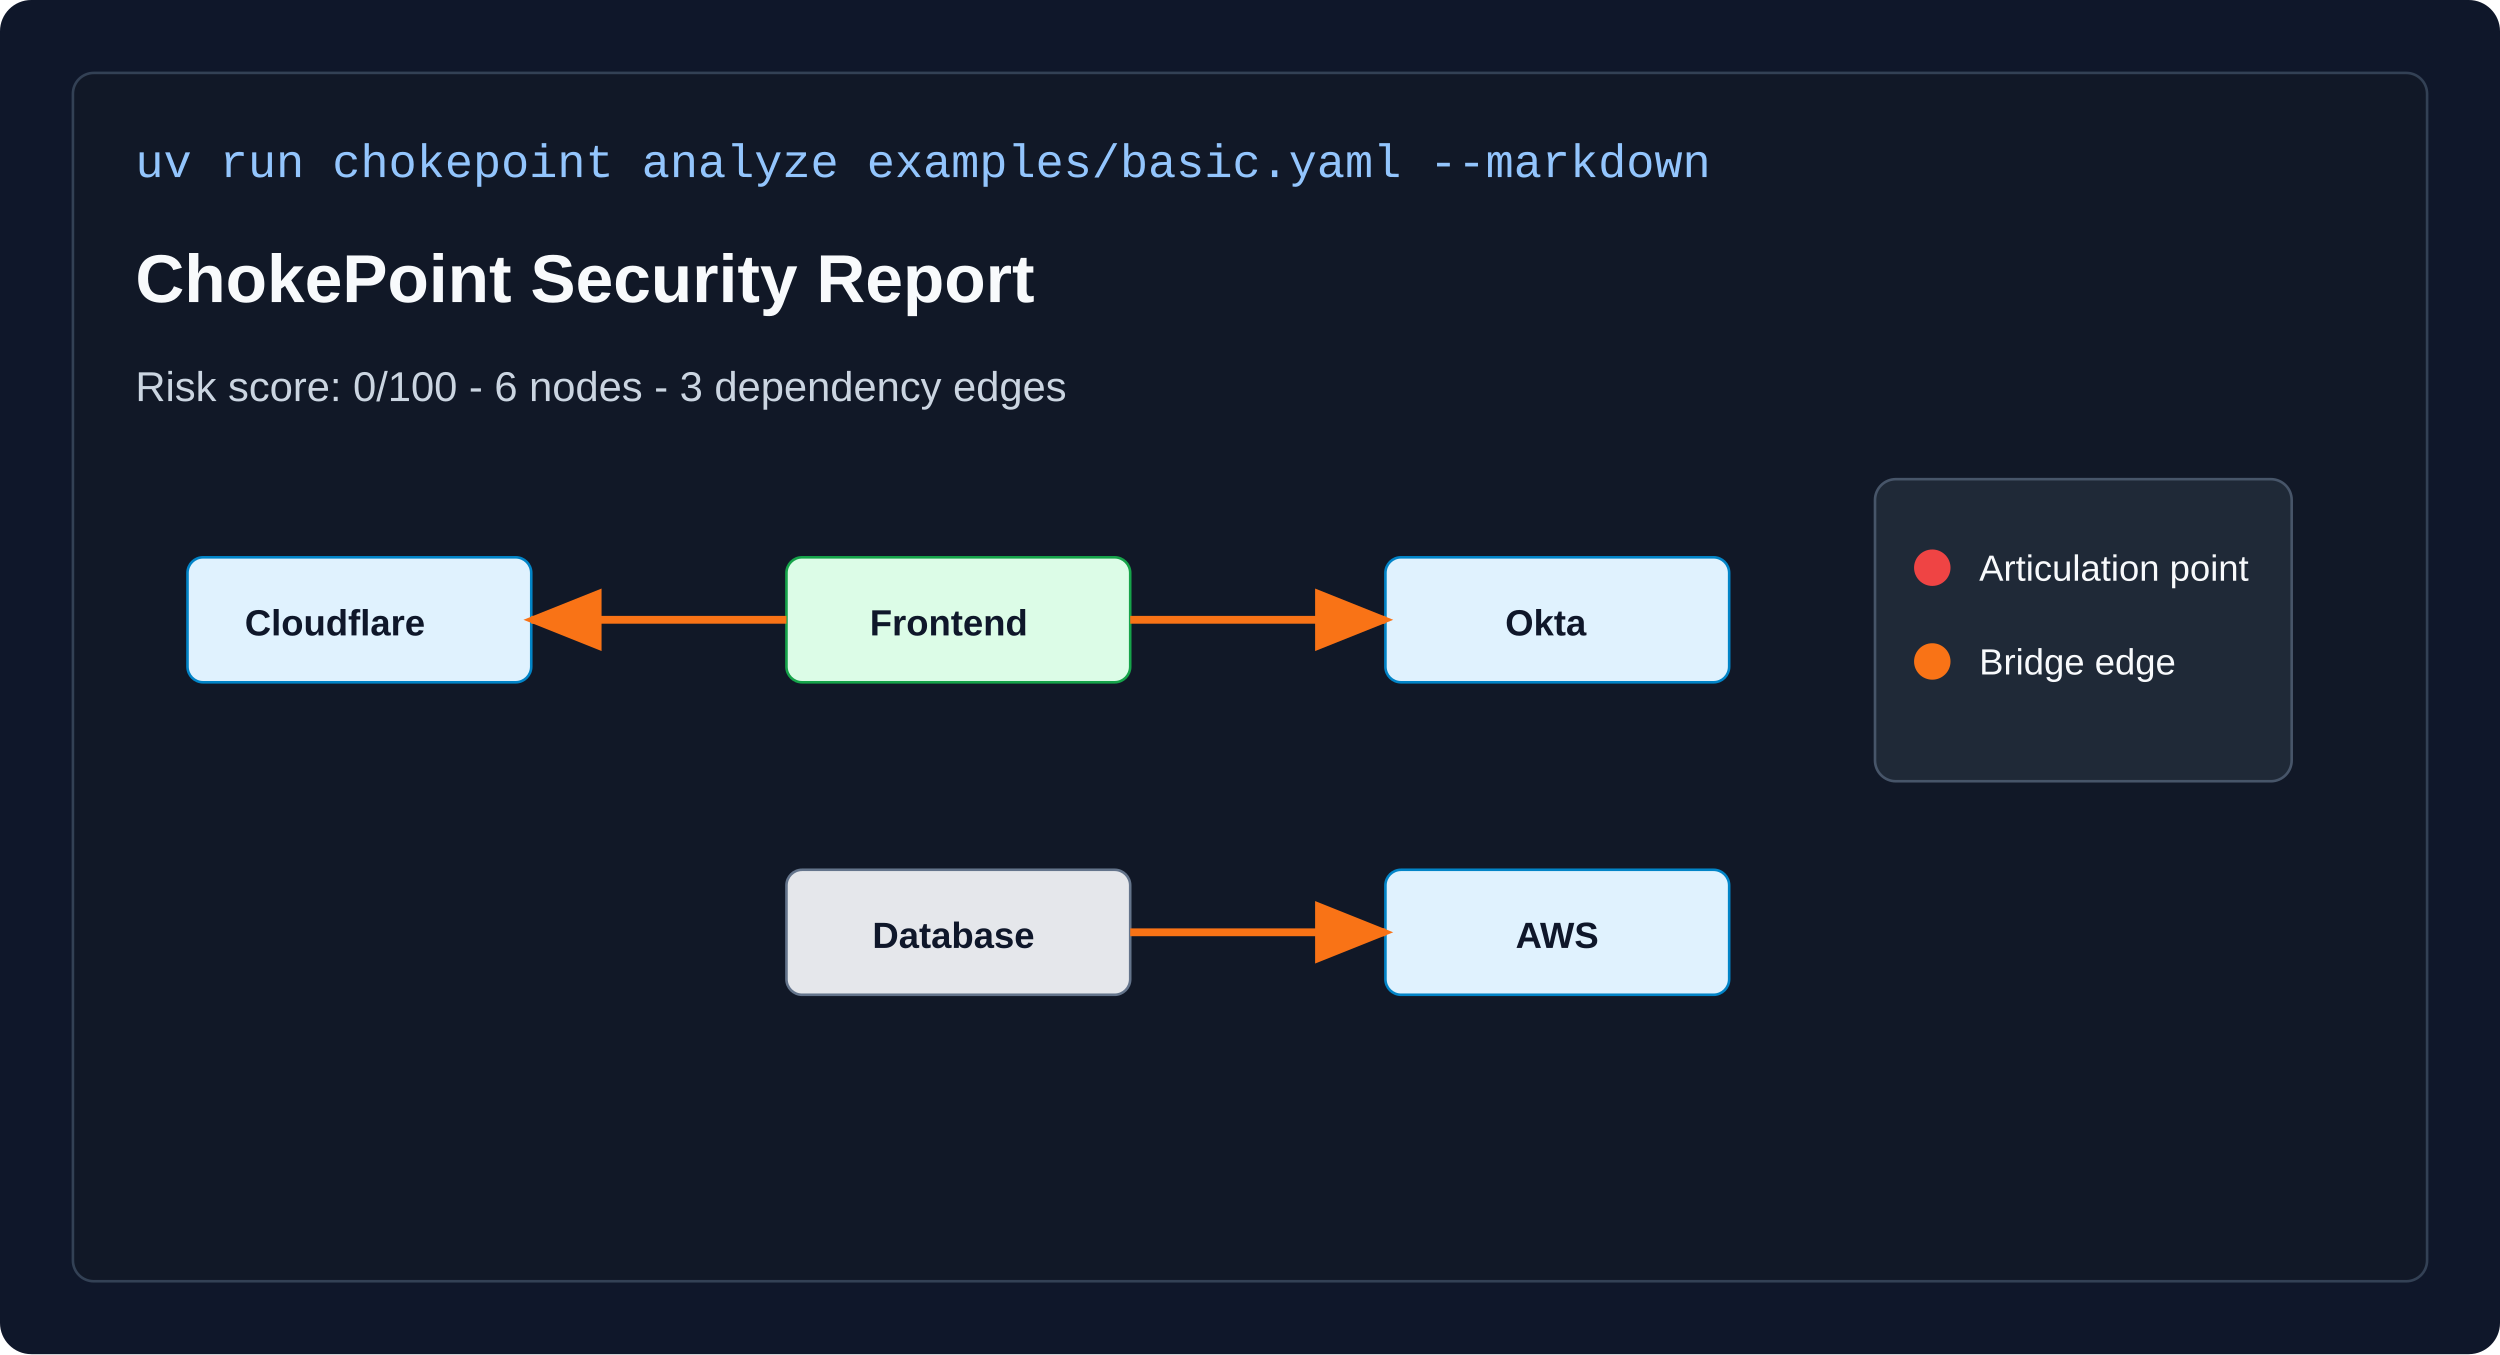
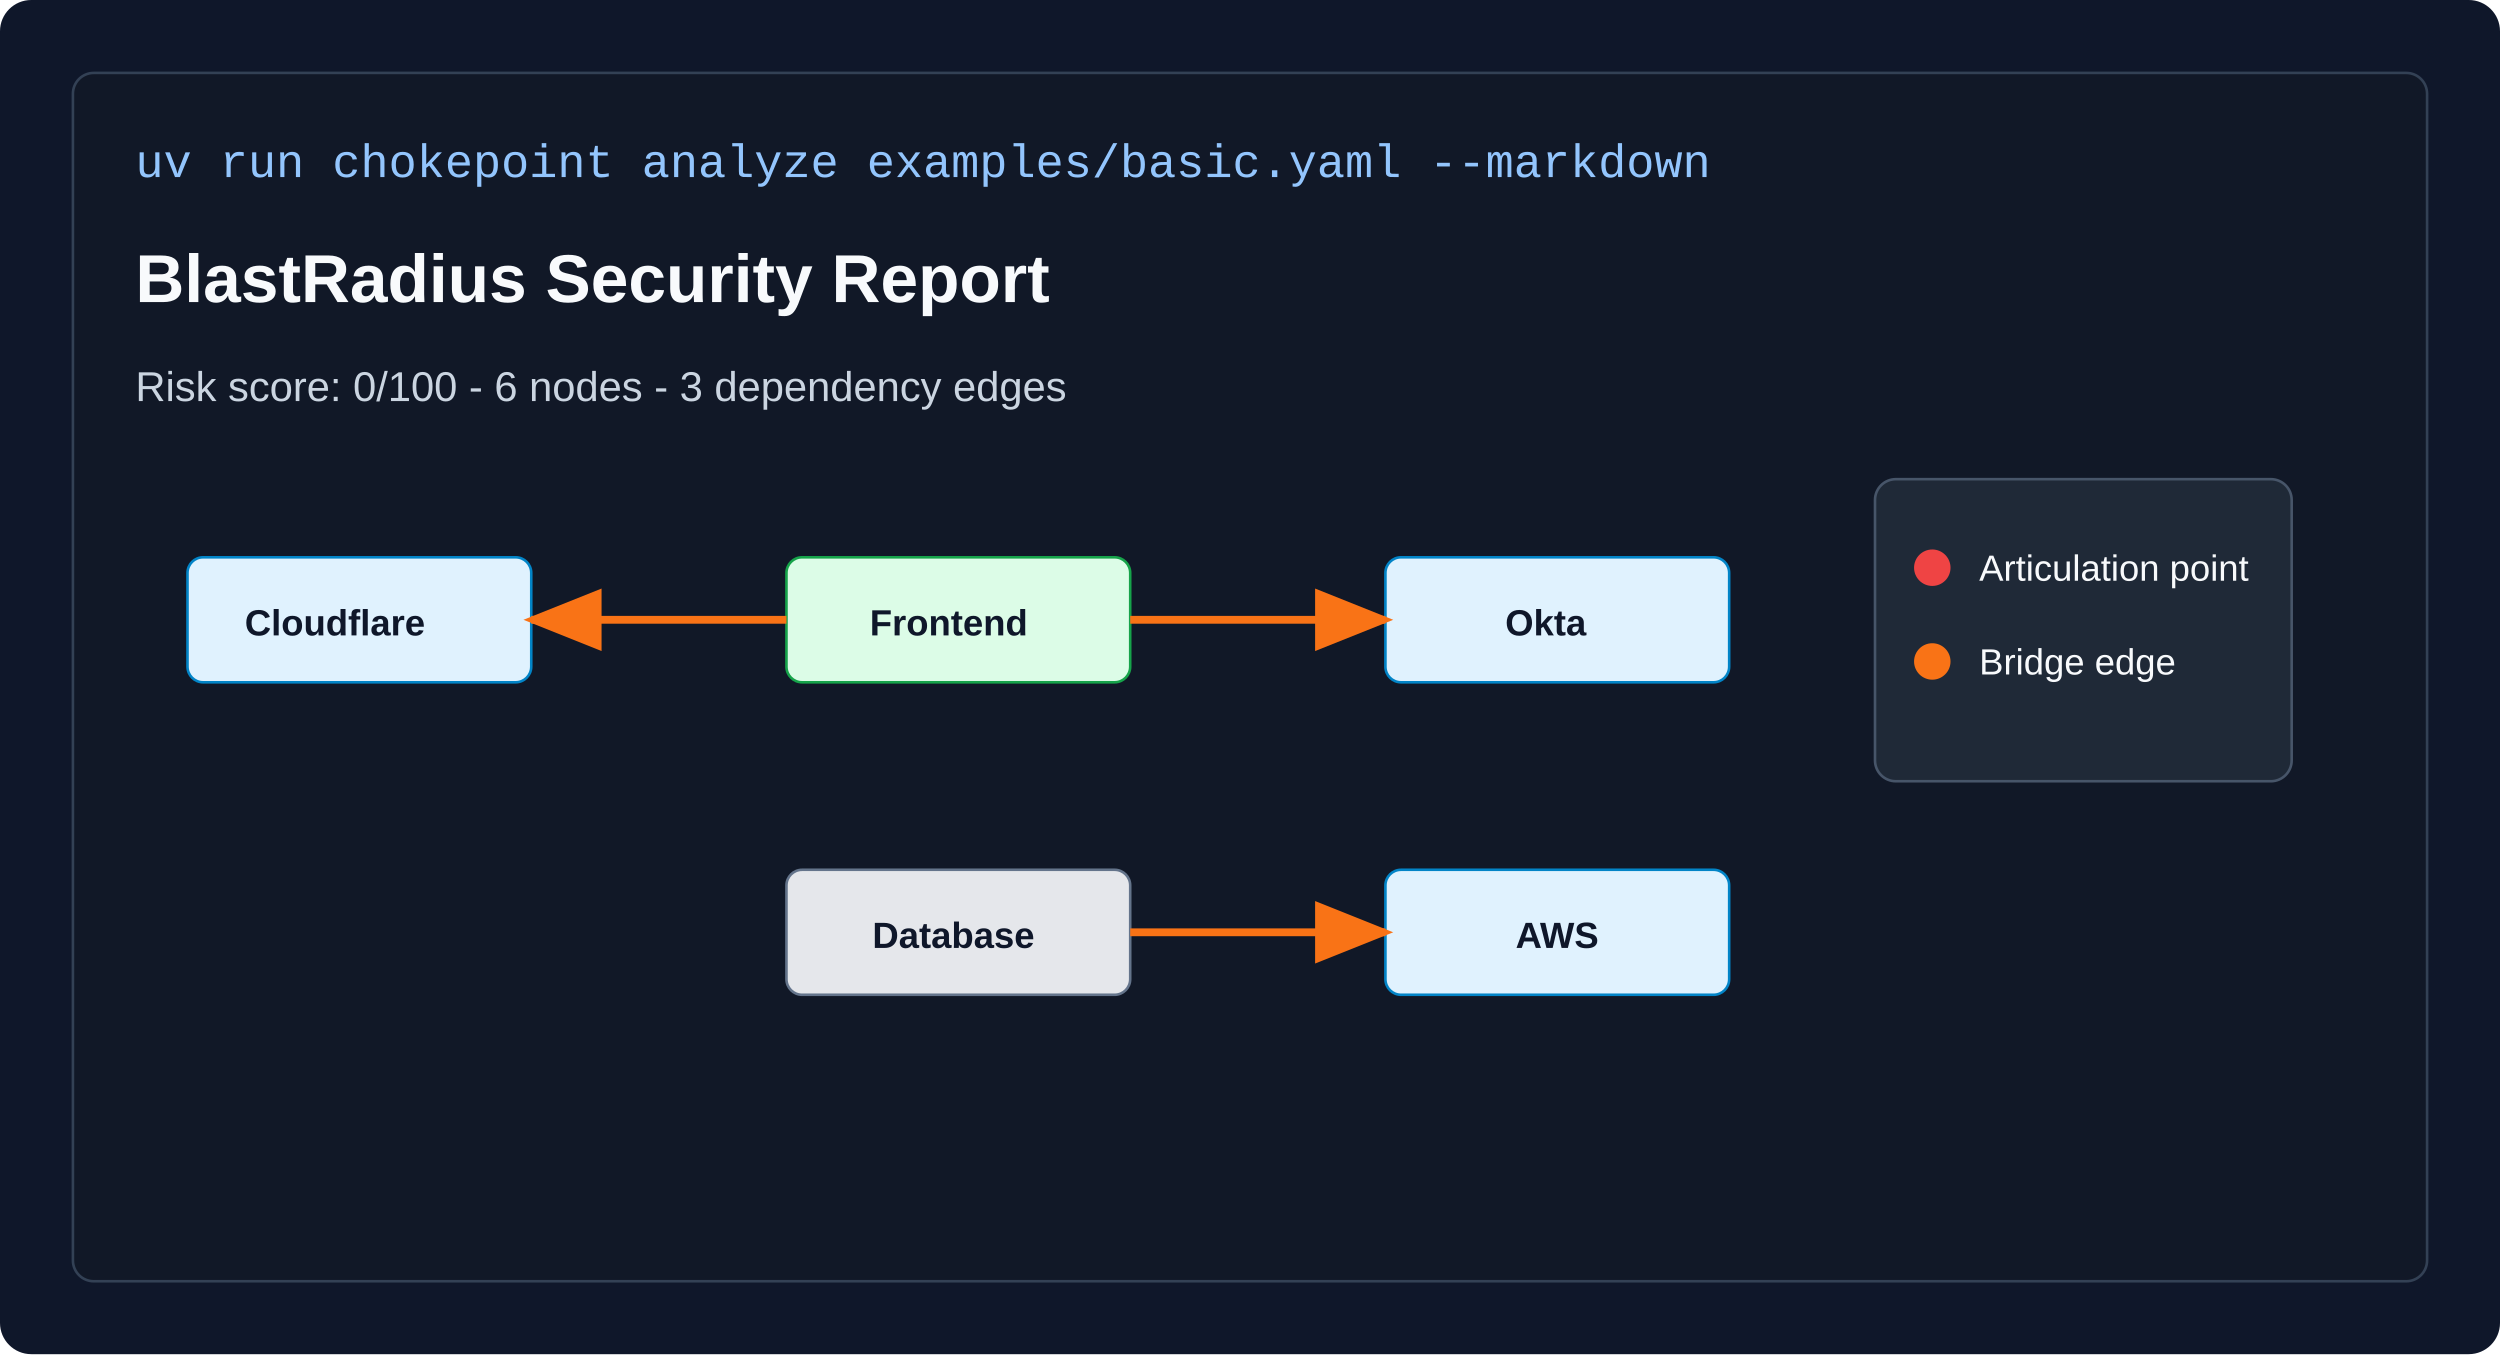
- <svg xmlns="http://www.w3.org/2000/svg" width="960" height="520" viewBox="0 0 960 520" role="img" aria-label="ChokePoint CLI demo showing a dependency graph and single points of failure">
+ <svg xmlns="http://www.w3.org/2000/svg" width="960" height="520" viewBox="0 0 960 520" role="img" aria-label="BlastRadius CLI demo showing a dependency graph and single points of failure">
  <rect width="960" height="520" rx="12" fill="#0f172a" />
  <rect x="28" y="28" width="904" height="464" rx="8" fill="#111827" stroke="#334155" />
  <text x="52" y="68" fill="#93c5fd" font-family="Consolas, 'Courier New', monospace" font-size="18">uv run chokepoint analyze examples/basic.yaml --markdown</text>
-   <text x="52" y="116" fill="#f8fafc" font-family="Arial, sans-serif" font-size="26" font-weight="700">ChokePoint Security Report</text>
+   <text x="52" y="116" fill="#f8fafc" font-family="Arial, sans-serif" font-size="26" font-weight="700">BlastRadius Security Report</text>
  <text x="52" y="154" fill="#cbd5e1" font-family="Arial, sans-serif" font-size="16">Risk score: 0/100 - 6 nodes - 3 dependency edges</text>
  <g font-family="Arial, sans-serif" font-size="14">
    <rect x="72" y="214" width="132" height="48" rx="6" fill="#e0f2fe" stroke="#0284c7" />
    <text x="94" y="244" fill="#0f172a" font-weight="700">Cloudflare</text>
    <rect x="302" y="214" width="132" height="48" rx="6" fill="#dcfce7" stroke="#16a34a" />
    <text x="334" y="244" fill="#0f172a" font-weight="700">Frontend</text>
    <rect x="532" y="214" width="132" height="48" rx="6" fill="#e0f2fe" stroke="#0284c7" />
    <text x="578" y="244" fill="#0f172a" font-weight="700">Okta</text>
    <rect x="302" y="334" width="132" height="48" rx="6" fill="#e5e7eb" stroke="#64748b" />
    <text x="335" y="364" fill="#0f172a" font-weight="700">Database</text>
    <rect x="532" y="334" width="132" height="48" rx="6" fill="#e0f2fe" stroke="#0284c7" />
    <text x="582" y="364" fill="#0f172a" font-weight="700">AWS</text>
    <path d="M302 238 L204 238" stroke="#f97316" stroke-width="3" marker-end="url(#arrow)" />
    <path d="M434 238 L532 238" stroke="#f97316" stroke-width="3" marker-end="url(#arrow)" />
    <path d="M434 358 L532 358" stroke="#f97316" stroke-width="3" marker-end="url(#arrow)" />
  </g>
  <rect x="720" y="184" width="160" height="116" rx="8" fill="#1f2937" stroke="#475569" />
  <circle cx="742" cy="218" r="7" fill="#ef4444" />
  <text x="760" y="223" fill="#f8fafc" font-family="Arial, sans-serif" font-size="14">Articulation point</text>
  <circle cx="742" cy="254" r="7" fill="#f97316" />
  <text x="760" y="259" fill="#f8fafc" font-family="Arial, sans-serif" font-size="14">Bridge edge</text>
  <defs>
    <marker id="arrow" markerWidth="10" markerHeight="8" refX="9" refY="4" orient="auto">
      <path d="M0,0 L10,4 L0,8 Z" fill="#f97316" />
    </marker>
  </defs>
</svg>
